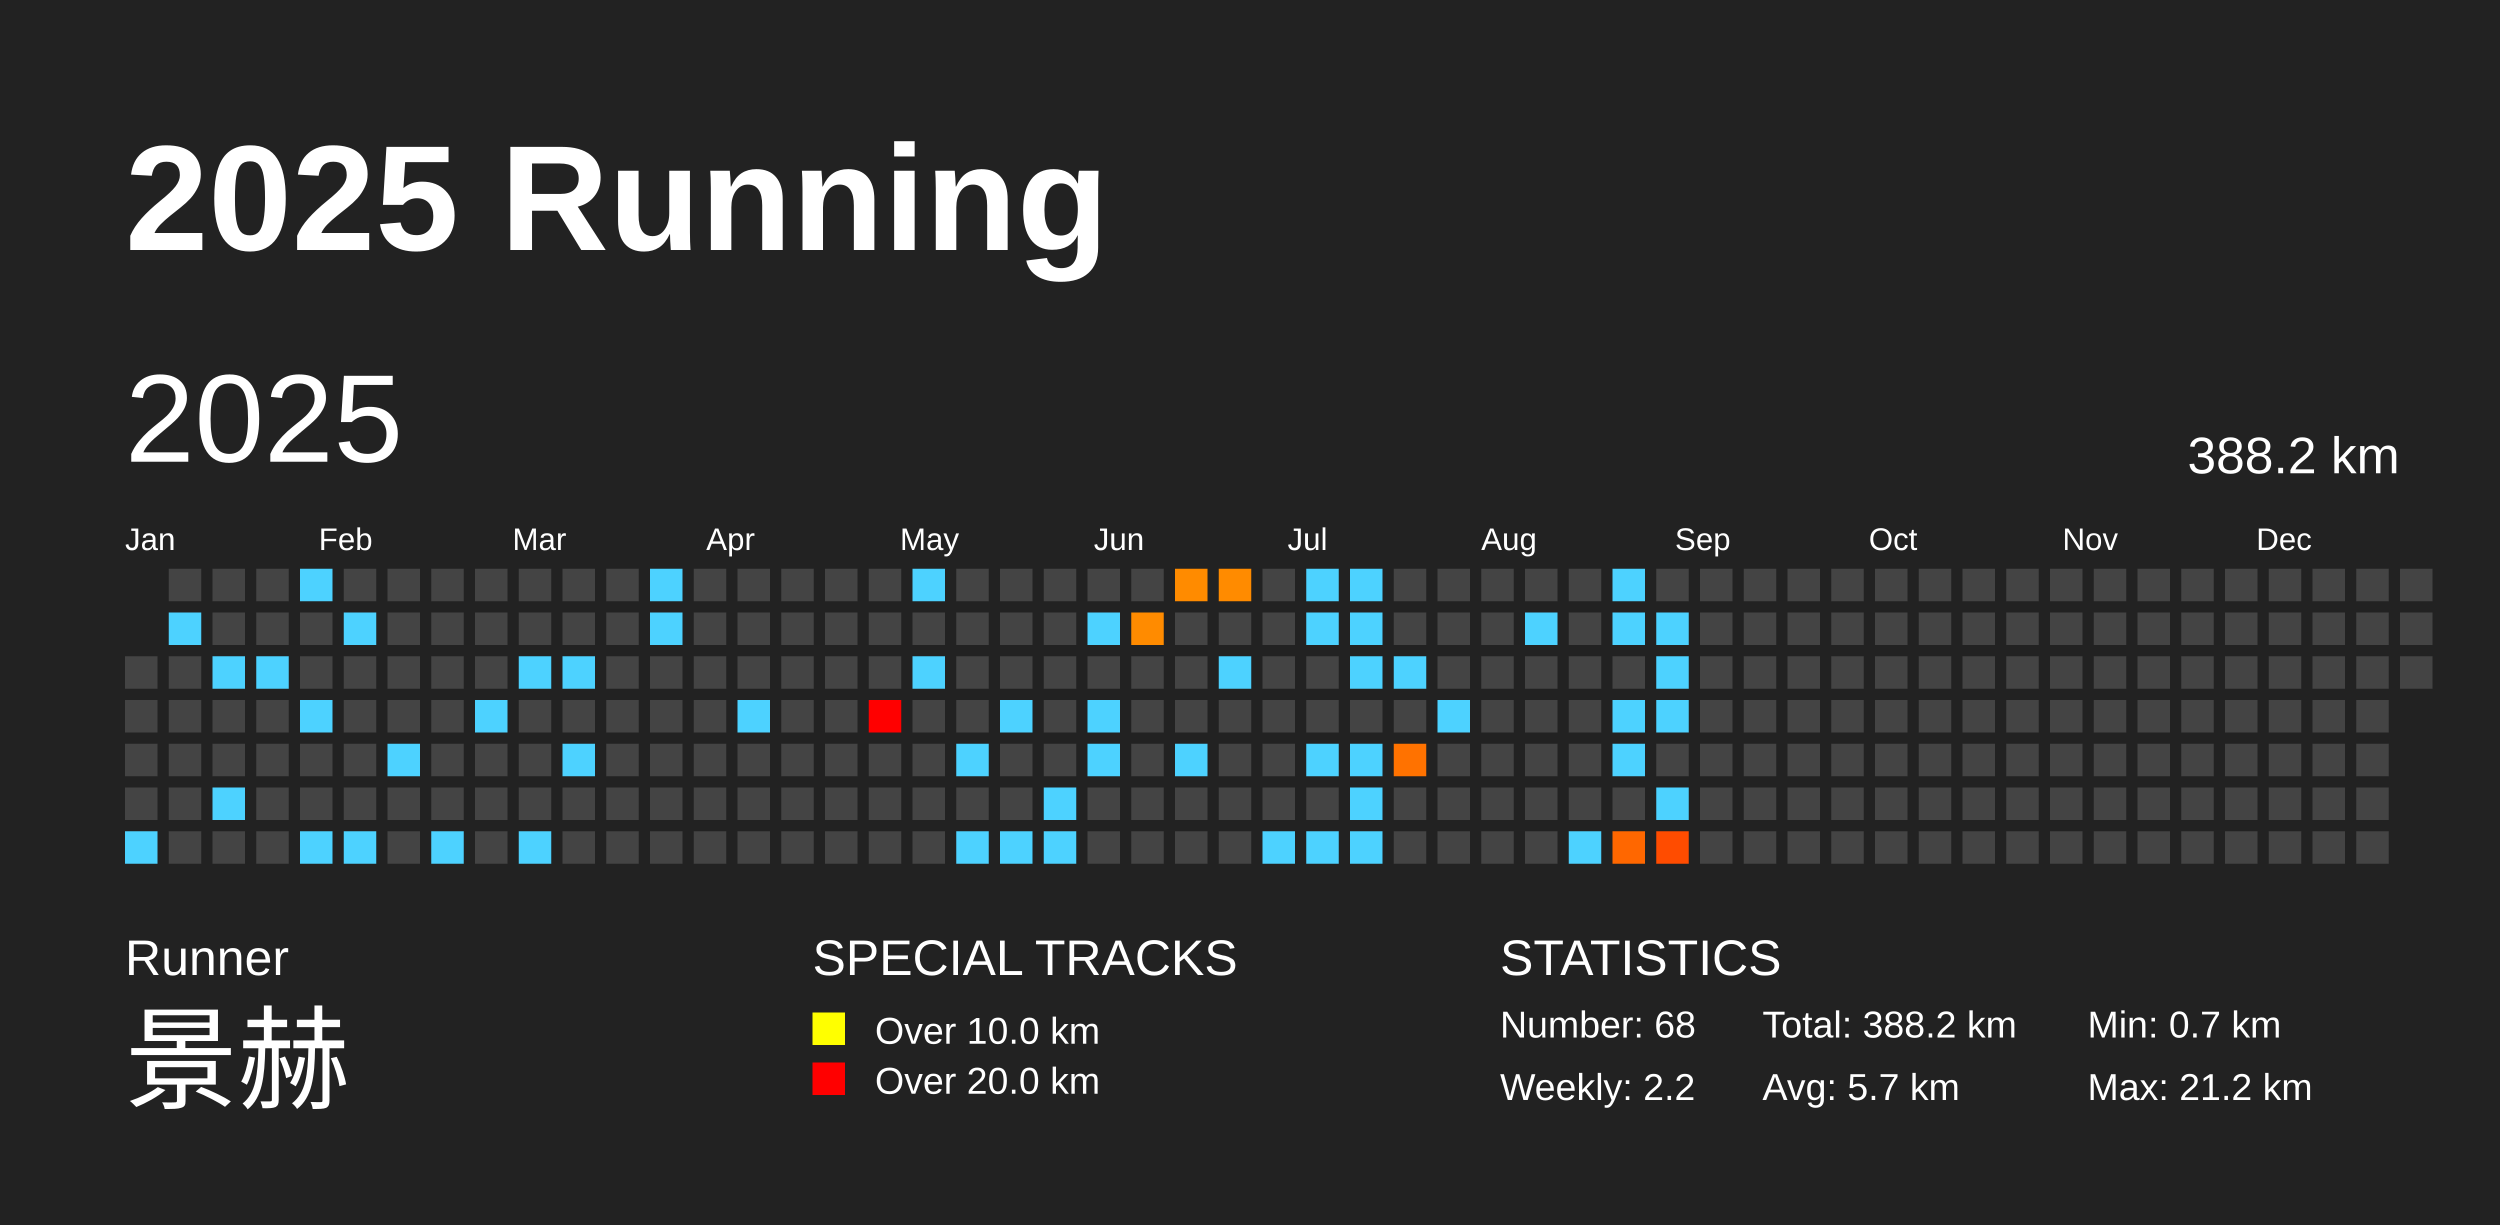
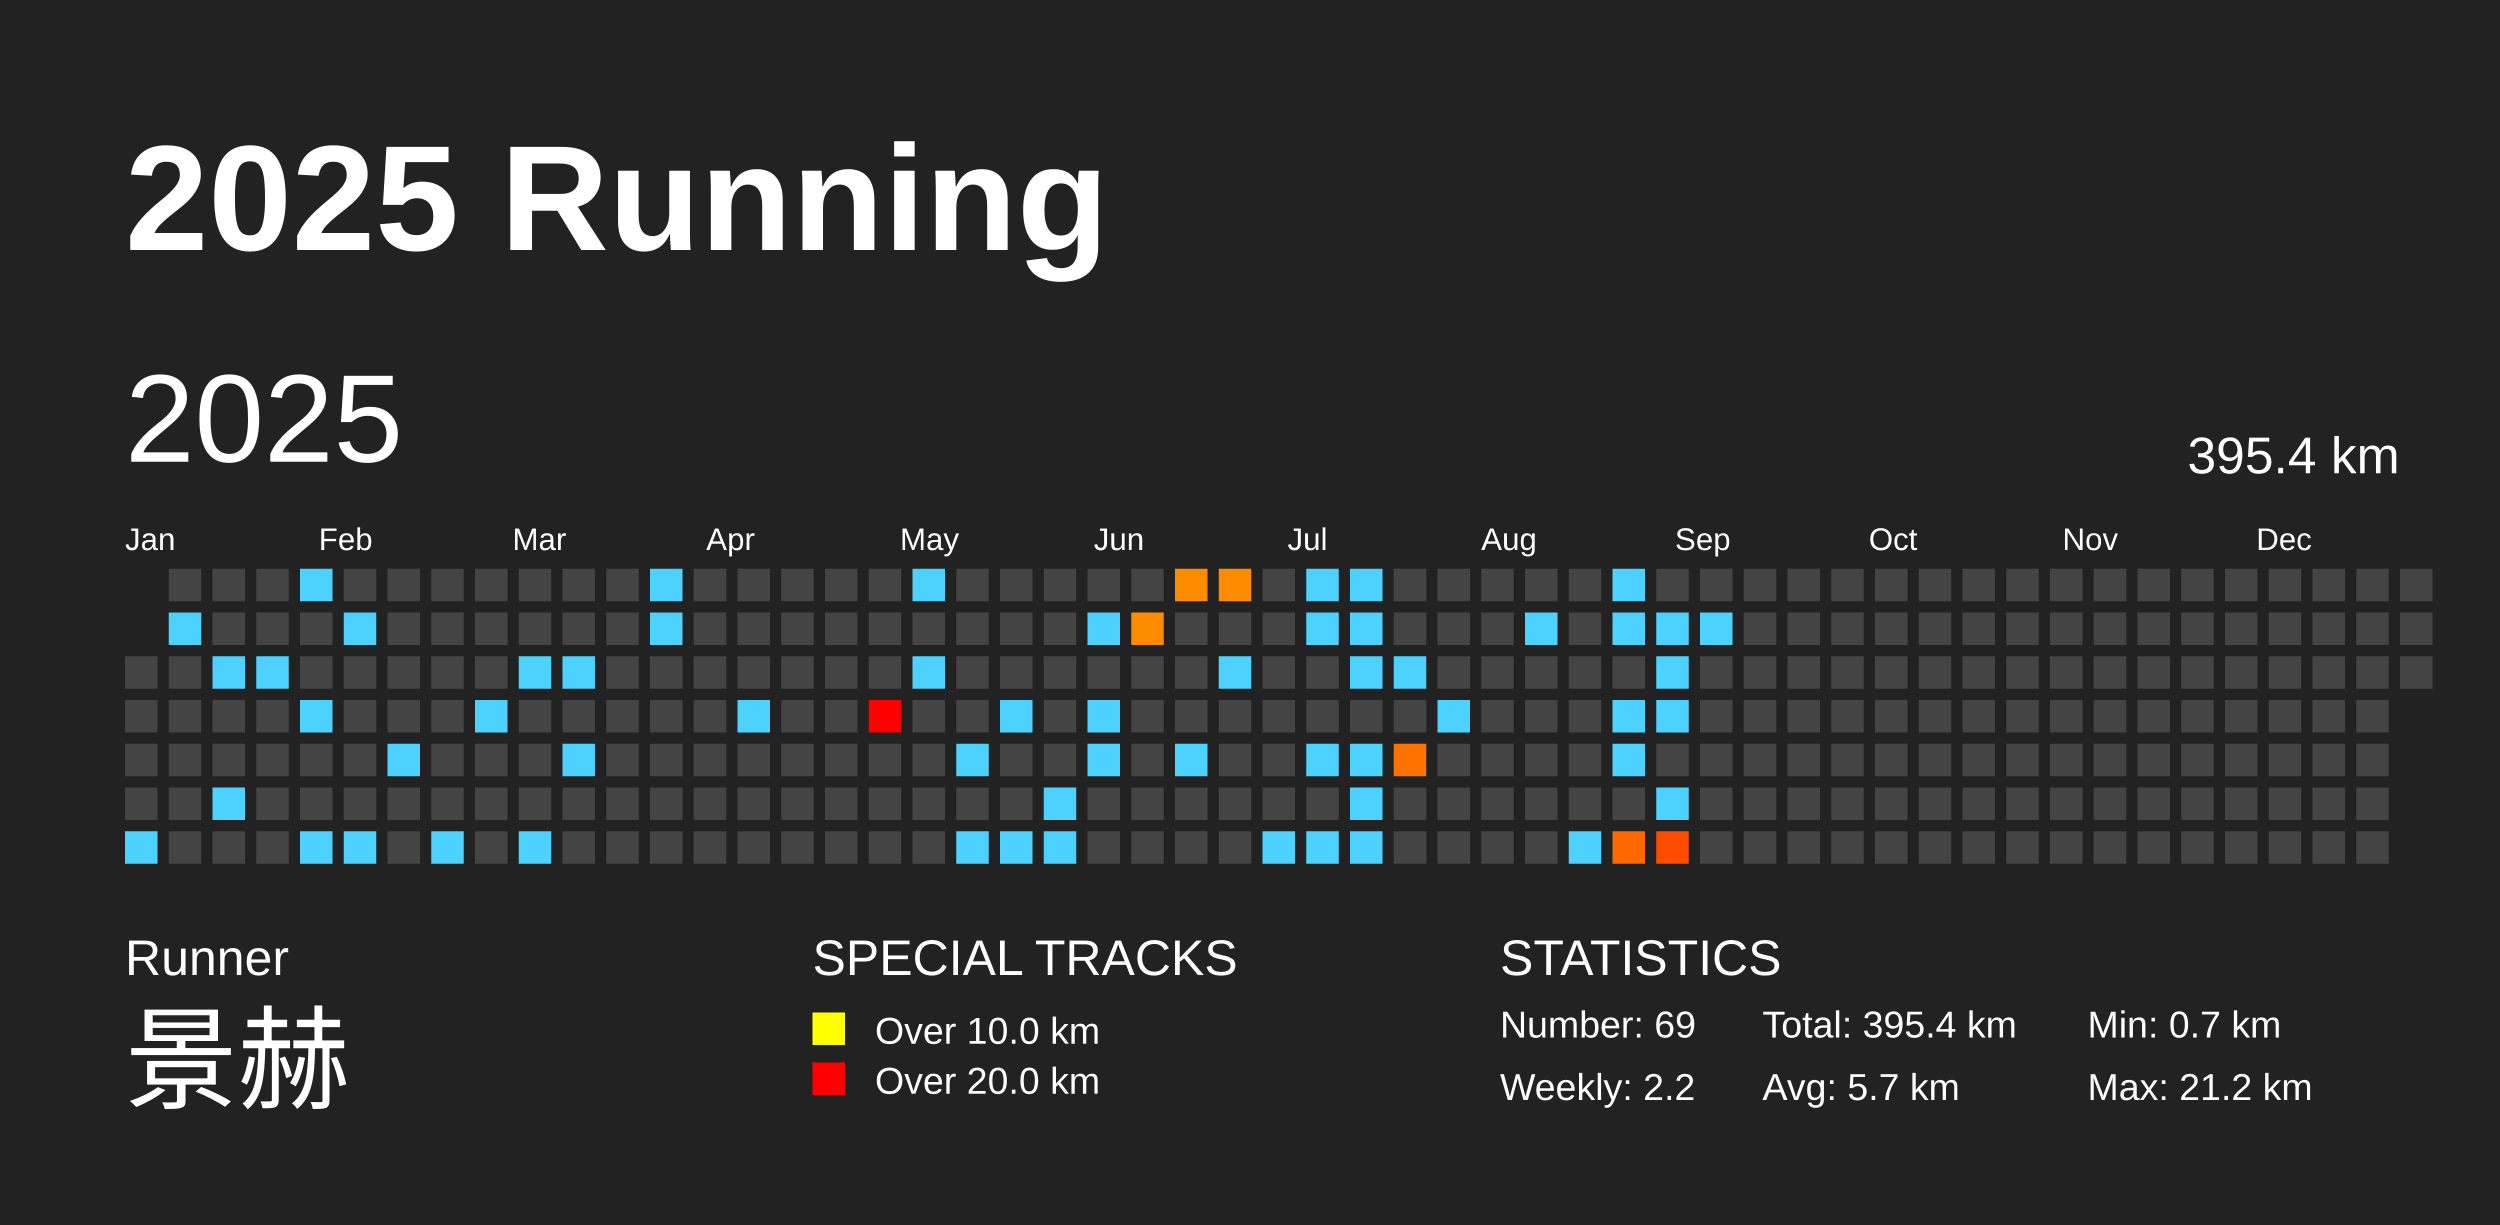
<svg xmlns="http://www.w3.org/2000/svg" baseProfile="full" height="98mm" version="1.1" viewBox="0,0,200,98" width="200mm">
  <defs />
  <rect fill="#222222" height="98" width="200" x="0" y="0" />
  <text fill="#FFFFFF" style="font-size:12px; font-family:Arial; font-weight:bold;" x="10" y="20">2025 Running</text>
  <text fill="#FFFFFF" style="font-size:4px; font-family:Arial" x="10" y="78">Runner</text>
  <text fill="#FFFFFF" style="font-size:9px; font-family:Arial" x="10" y="88">景赫</text>
  <text fill="#FFFFFF" style="font-size:4px; font-family:Arial" x="65" y="78">SPECIAL TRACKS</text>
  <rect fill="yellow" height="2.6" width="2.6" x="65" y="81" />
  <text fill="#FFFFFF" style="font-size:3px; font-family:Arial" x="70" y="83.5">Over 10.0 km</text>
  <rect fill="red" height="2.6" width="2.6" x="65" y="85" />
  <text fill="#FFFFFF" style="font-size:3px; font-family:Arial" x="70" y="87.5">Over 20.0 km</text>
  <text fill="#FFFFFF" style="font-size:4px; font-family:Arial" x="120" y="78">STATISTICS</text>
-   <text fill="#FFFFFF" style="font-size:3px; font-family:Arial" x="120" y="83">Number: 68</text>
+   <text fill="#FFFFFF" style="font-size:3px; font-family:Arial" x="120" y="83">Number: 69</text>
  <text fill="#FFFFFF" style="font-size:3px; font-family:Arial" x="120" y="88">Weekly: 2.2</text>
-   <text fill="#FFFFFF" style="font-size:3px; font-family:Arial" x="141" y="83">Total: 388.2 km</text>
+   <text fill="#FFFFFF" style="font-size:3px; font-family:Arial" x="141" y="83">Total: 395.4 km</text>
  <text fill="#FFFFFF" style="font-size:3px; font-family:Arial" x="141" y="88">Avg: 5.7 km</text>
  <text fill="#FFFFFF" style="font-size:3px; font-family:Arial" x="167" y="83">Min: 0.7 km</text>
  <text fill="#FFFFFF" style="font-size:3px; font-family:Arial" x="167" y="88">Max: 21.2 km</text>
  <text dominant-baseline="hanging" fill="#FFFFFF" style="font-size:10.0px; font-family:Arial;" x="10" y="30">2025</text>
-   <text dominant-baseline="hanging" fill="#FFFFFF" style="font-size:4.125px; font-family:Arial;" x="175" y="35">388.2 km</text>
+   <text dominant-baseline="hanging" fill="#FFFFFF" style="font-size:4.125px; font-family:Arial;" x="175" y="35">395.4 km</text>
  <text fill="#FFFFFF" style="font-size:2.5px; font-family:Arial" x="10.0" y="44">Jan</text>
  <text fill="#FFFFFF" style="font-size:2.5px; font-family:Arial" x="25.5" y="44">Feb</text>
  <text fill="#FFFFFF" style="font-size:2.5px; font-family:Arial" x="41.0" y="44">Mar</text>
  <text fill="#FFFFFF" style="font-size:2.5px; font-family:Arial" x="56.5" y="44">Apr</text>
  <text fill="#FFFFFF" style="font-size:2.5px; font-family:Arial" x="72.0" y="44">May</text>
  <text fill="#FFFFFF" style="font-size:2.5px; font-family:Arial" x="87.5" y="44">Jun</text>
  <text fill="#FFFFFF" style="font-size:2.5px; font-family:Arial" x="103.0" y="44">Jul</text>
  <text fill="#FFFFFF" style="font-size:2.5px; font-family:Arial" x="118.5" y="44">Aug</text>
  <text fill="#FFFFFF" style="font-size:2.5px; font-family:Arial" x="134.0" y="44">Sep</text>
  <text fill="#FFFFFF" style="font-size:2.5px; font-family:Arial" x="149.5" y="44">Oct</text>
  <text fill="#FFFFFF" style="font-size:2.5px; font-family:Arial" x="165.0" y="44">Nov</text>
  <text fill="#FFFFFF" style="font-size:2.5px; font-family:Arial" x="180.5" y="44">Dec</text>
  <rect fill="#444444" height="2.6" width="2.6" x="10.0" y="52.5" />
  <rect fill="#444444" height="2.6" width="2.6" x="10.0" y="56.0" />
  <rect fill="#444444" height="2.6" width="2.6" x="10.0" y="59.5" />
  <rect fill="#444444" height="2.6" width="2.6" x="10.0" y="63.0" />
  <rect fill="#4dd2ff" height="2.6" width="2.6" x="10.0" y="66.5" />
  <rect fill="#444444" height="2.6" width="2.6" x="13.5" y="45.5" />
  <rect fill="#4dd2ff" height="2.6" width="2.6" x="13.5" y="49.0" />
  <rect fill="#444444" height="2.6" width="2.6" x="13.5" y="52.5" />
  <rect fill="#444444" height="2.6" width="2.6" x="13.5" y="56.0" />
  <rect fill="#444444" height="2.6" width="2.6" x="13.5" y="59.5" />
  <rect fill="#444444" height="2.6" width="2.6" x="13.5" y="63.0" />
  <rect fill="#444444" height="2.6" width="2.6" x="13.5" y="66.5" />
  <rect fill="#444444" height="2.6" width="2.6" x="17.0" y="45.5" />
  <rect fill="#444444" height="2.6" width="2.6" x="17.0" y="49.0" />
  <rect fill="#4dd2ff" height="2.6" width="2.6" x="17.0" y="52.5" />
  <rect fill="#444444" height="2.6" width="2.6" x="17.0" y="56.0" />
  <rect fill="#444444" height="2.6" width="2.6" x="17.0" y="59.5" />
  <rect fill="#4dd2ff" height="2.6" width="2.6" x="17.0" y="63.0" />
  <rect fill="#444444" height="2.6" width="2.6" x="17.0" y="66.5" />
  <rect fill="#444444" height="2.6" width="2.6" x="20.5" y="45.5" />
  <rect fill="#444444" height="2.6" width="2.6" x="20.5" y="49.0" />
  <rect fill="#4dd2ff" height="2.6" width="2.6" x="20.5" y="52.5" />
  <rect fill="#444444" height="2.6" width="2.6" x="20.5" y="56.0" />
  <rect fill="#444444" height="2.6" width="2.6" x="20.5" y="59.5" />
  <rect fill="#444444" height="2.6" width="2.6" x="20.5" y="63.0" />
  <rect fill="#444444" height="2.6" width="2.6" x="20.5" y="66.5" />
  <rect fill="#4dd2ff" height="2.6" width="2.6" x="24.0" y="45.5" />
  <rect fill="#444444" height="2.6" width="2.6" x="24.0" y="49.0" />
  <rect fill="#444444" height="2.6" width="2.6" x="24.0" y="52.5" />
  <rect fill="#4dd2ff" height="2.6" width="2.6" x="24.0" y="56.0" />
  <rect fill="#444444" height="2.6" width="2.6" x="24.0" y="59.5" />
  <rect fill="#444444" height="2.6" width="2.6" x="24.0" y="63.0" />
  <rect fill="#4dd2ff" height="2.6" width="2.6" x="24.0" y="66.5" />
  <rect fill="#444444" height="2.6" width="2.6" x="27.5" y="45.5" />
  <rect fill="#4dd2ff" height="2.6" width="2.6" x="27.5" y="49.0" />
  <rect fill="#444444" height="2.6" width="2.6" x="27.5" y="52.5" />
  <rect fill="#444444" height="2.6" width="2.6" x="27.5" y="56.0" />
  <rect fill="#444444" height="2.6" width="2.6" x="27.5" y="59.5" />
  <rect fill="#444444" height="2.6" width="2.6" x="27.5" y="63.0" />
  <rect fill="#4dd2ff" height="2.6" width="2.6" x="27.5" y="66.5" />
  <rect fill="#444444" height="2.6" width="2.6" x="31.0" y="45.5" />
  <rect fill="#444444" height="2.6" width="2.6" x="31.0" y="49.0" />
  <rect fill="#444444" height="2.6" width="2.6" x="31.0" y="52.5" />
  <rect fill="#444444" height="2.6" width="2.6" x="31.0" y="56.0" />
  <rect fill="#4dd2ff" height="2.6" width="2.6" x="31.0" y="59.5" />
  <rect fill="#444444" height="2.6" width="2.6" x="31.0" y="63.0" />
  <rect fill="#444444" height="2.6" width="2.6" x="31.0" y="66.5" />
  <rect fill="#444444" height="2.6" width="2.6" x="34.5" y="45.5" />
  <rect fill="#444444" height="2.6" width="2.6" x="34.5" y="49.0" />
  <rect fill="#444444" height="2.6" width="2.6" x="34.5" y="52.5" />
  <rect fill="#444444" height="2.6" width="2.6" x="34.5" y="56.0" />
  <rect fill="#444444" height="2.6" width="2.6" x="34.5" y="59.5" />
  <rect fill="#444444" height="2.6" width="2.6" x="34.5" y="63.0" />
  <rect fill="#4dd2ff" height="2.6" width="2.6" x="34.5" y="66.5" />
  <rect fill="#444444" height="2.6" width="2.6" x="38.0" y="45.5" />
  <rect fill="#444444" height="2.6" width="2.6" x="38.0" y="49.0" />
  <rect fill="#444444" height="2.6" width="2.6" x="38.0" y="52.5" />
  <rect fill="#4dd2ff" height="2.6" width="2.6" x="38.0" y="56.0" />
  <rect fill="#444444" height="2.6" width="2.6" x="38.0" y="59.5" />
  <rect fill="#444444" height="2.6" width="2.6" x="38.0" y="63.0" />
  <rect fill="#444444" height="2.6" width="2.6" x="38.0" y="66.5" />
  <rect fill="#444444" height="2.6" width="2.6" x="41.5" y="45.5" />
  <rect fill="#444444" height="2.6" width="2.6" x="41.5" y="49.0" />
  <rect fill="#4dd2ff" height="2.6" width="2.6" x="41.5" y="52.5" />
  <rect fill="#444444" height="2.6" width="2.6" x="41.5" y="56.0" />
  <rect fill="#444444" height="2.6" width="2.6" x="41.5" y="59.5" />
  <rect fill="#444444" height="2.6" width="2.6" x="41.5" y="63.0" />
  <rect fill="#4dd2ff" height="2.6" width="2.6" x="41.5" y="66.5" />
  <rect fill="#444444" height="2.6" width="2.6" x="45.0" y="45.5" />
  <rect fill="#444444" height="2.6" width="2.6" x="45.0" y="49.0" />
  <rect fill="#4dd2ff" height="2.6" width="2.6" x="45.0" y="52.5" />
  <rect fill="#444444" height="2.6" width="2.6" x="45.0" y="56.0" />
  <rect fill="#4dd2ff" height="2.6" width="2.6" x="45.0" y="59.5" />
  <rect fill="#444444" height="2.6" width="2.6" x="45.0" y="63.0" />
  <rect fill="#444444" height="2.6" width="2.6" x="45.0" y="66.5" />
  <rect fill="#444444" height="2.6" width="2.6" x="48.5" y="45.5" />
  <rect fill="#444444" height="2.6" width="2.6" x="48.5" y="49.0" />
  <rect fill="#444444" height="2.6" width="2.6" x="48.5" y="52.5" />
  <rect fill="#444444" height="2.6" width="2.6" x="48.5" y="56.0" />
  <rect fill="#444444" height="2.6" width="2.6" x="48.5" y="59.5" />
  <rect fill="#444444" height="2.6" width="2.6" x="48.5" y="63.0" />
  <rect fill="#444444" height="2.6" width="2.6" x="48.5" y="66.5" />
  <rect fill="#4dd2ff" height="2.6" width="2.6" x="52.0" y="45.5" />
  <rect fill="#4dd2ff" height="2.6" width="2.6" x="52.0" y="49.0" />
  <rect fill="#444444" height="2.6" width="2.6" x="52.0" y="52.5" />
  <rect fill="#444444" height="2.6" width="2.6" x="52.0" y="56.0" />
  <rect fill="#444444" height="2.6" width="2.6" x="52.0" y="59.5" />
  <rect fill="#444444" height="2.6" width="2.6" x="52.0" y="63.0" />
  <rect fill="#444444" height="2.6" width="2.6" x="52.0" y="66.5" />
  <rect fill="#444444" height="2.6" width="2.6" x="55.5" y="45.5" />
  <rect fill="#444444" height="2.6" width="2.6" x="55.5" y="49.0" />
  <rect fill="#444444" height="2.6" width="2.6" x="55.5" y="52.5" />
  <rect fill="#444444" height="2.6" width="2.6" x="55.5" y="56.0" />
  <rect fill="#444444" height="2.6" width="2.6" x="55.5" y="59.5" />
  <rect fill="#444444" height="2.6" width="2.6" x="55.5" y="63.0" />
  <rect fill="#444444" height="2.6" width="2.6" x="55.5" y="66.5" />
  <rect fill="#444444" height="2.6" width="2.6" x="59.0" y="45.5" />
  <rect fill="#444444" height="2.6" width="2.6" x="59.0" y="49.0" />
  <rect fill="#444444" height="2.6" width="2.6" x="59.0" y="52.5" />
  <rect fill="#4dd2ff" height="2.6" width="2.6" x="59.0" y="56.0" />
  <rect fill="#444444" height="2.6" width="2.6" x="59.0" y="59.5" />
  <rect fill="#444444" height="2.6" width="2.6" x="59.0" y="63.0" />
  <rect fill="#444444" height="2.6" width="2.6" x="59.0" y="66.5" />
  <rect fill="#444444" height="2.6" width="2.6" x="62.5" y="45.5" />
  <rect fill="#444444" height="2.6" width="2.6" x="62.5" y="49.0" />
  <rect fill="#444444" height="2.6" width="2.6" x="62.5" y="52.5" />
  <rect fill="#444444" height="2.6" width="2.6" x="62.5" y="56.0" />
  <rect fill="#444444" height="2.6" width="2.6" x="62.5" y="59.5" />
  <rect fill="#444444" height="2.6" width="2.6" x="62.5" y="63.0" />
  <rect fill="#444444" height="2.6" width="2.6" x="62.5" y="66.5" />
  <rect fill="#444444" height="2.6" width="2.6" x="66.0" y="45.5" />
  <rect fill="#444444" height="2.6" width="2.6" x="66.0" y="49.0" />
  <rect fill="#444444" height="2.6" width="2.6" x="66.0" y="52.5" />
  <rect fill="#444444" height="2.6" width="2.6" x="66.0" y="56.0" />
  <rect fill="#444444" height="2.6" width="2.6" x="66.0" y="59.5" />
  <rect fill="#444444" height="2.6" width="2.6" x="66.0" y="63.0" />
  <rect fill="#444444" height="2.6" width="2.6" x="66.0" y="66.5" />
  <rect fill="#444444" height="2.6" width="2.6" x="69.5" y="45.5" />
  <rect fill="#444444" height="2.6" width="2.6" x="69.5" y="49.0" />
  <rect fill="#444444" height="2.6" width="2.6" x="69.5" y="52.5" />
  <rect fill="red" height="2.6" width="2.6" x="69.5" y="56.0" />
  <rect fill="#444444" height="2.6" width="2.6" x="69.5" y="59.5" />
  <rect fill="#444444" height="2.6" width="2.6" x="69.5" y="63.0" />
  <rect fill="#444444" height="2.6" width="2.6" x="69.5" y="66.5" />
  <rect fill="#4dd2ff" height="2.6" width="2.6" x="73.0" y="45.5" />
  <rect fill="#444444" height="2.6" width="2.6" x="73.0" y="49.0" />
  <rect fill="#4dd2ff" height="2.6" width="2.6" x="73.0" y="52.5" />
  <rect fill="#444444" height="2.6" width="2.6" x="73.0" y="56.0" />
  <rect fill="#444444" height="2.6" width="2.6" x="73.0" y="59.5" />
  <rect fill="#444444" height="2.6" width="2.6" x="73.0" y="63.0" />
  <rect fill="#444444" height="2.6" width="2.6" x="73.0" y="66.5" />
  <rect fill="#444444" height="2.6" width="2.6" x="76.5" y="45.5" />
  <rect fill="#444444" height="2.6" width="2.6" x="76.5" y="49.0" />
  <rect fill="#444444" height="2.6" width="2.6" x="76.5" y="52.5" />
  <rect fill="#444444" height="2.6" width="2.6" x="76.5" y="56.0" />
  <rect fill="#4dd2ff" height="2.6" width="2.6" x="76.5" y="59.5" />
  <rect fill="#444444" height="2.6" width="2.6" x="76.5" y="63.0" />
  <rect fill="#4dd2ff" height="2.6" width="2.6" x="76.5" y="66.5" />
  <rect fill="#444444" height="2.6" width="2.6" x="80.0" y="45.5" />
  <rect fill="#444444" height="2.6" width="2.6" x="80.0" y="49.0" />
  <rect fill="#444444" height="2.6" width="2.6" x="80.0" y="52.5" />
  <rect fill="#4dd2ff" height="2.6" width="2.6" x="80.0" y="56.0" />
  <rect fill="#444444" height="2.6" width="2.6" x="80.0" y="59.5" />
  <rect fill="#444444" height="2.6" width="2.6" x="80.0" y="63.0" />
  <rect fill="#4dd2ff" height="2.6" width="2.6" x="80.0" y="66.5" />
  <rect fill="#444444" height="2.6" width="2.6" x="83.5" y="45.5" />
  <rect fill="#444444" height="2.6" width="2.6" x="83.5" y="49.0" />
  <rect fill="#444444" height="2.6" width="2.6" x="83.5" y="52.5" />
  <rect fill="#444444" height="2.6" width="2.6" x="83.5" y="56.0" />
  <rect fill="#444444" height="2.6" width="2.6" x="83.5" y="59.5" />
  <rect fill="#4dd2ff" height="2.6" width="2.6" x="83.5" y="63.0" />
  <rect fill="#4dd2ff" height="2.6" width="2.6" x="83.5" y="66.5" />
  <rect fill="#444444" height="2.6" width="2.6" x="87.0" y="45.5" />
  <rect fill="#4dd2ff" height="2.6" width="2.6" x="87.0" y="49.0" />
  <rect fill="#444444" height="2.6" width="2.6" x="87.0" y="52.5" />
  <rect fill="#4dd2ff" height="2.6" width="2.6" x="87.0" y="56.0" />
  <rect fill="#4dd2ff" height="2.6" width="2.6" x="87.0" y="59.5" />
  <rect fill="#444444" height="2.6" width="2.6" x="87.0" y="63.0" />
  <rect fill="#444444" height="2.6" width="2.6" x="87.0" y="66.5" />
  <rect fill="#444444" height="2.6" width="2.6" x="90.5" y="45.5" />
  <rect fill="#ff8b00" height="2.6" width="2.6" x="90.5" y="49.0" />
  <rect fill="#444444" height="2.6" width="2.6" x="90.5" y="52.5" />
  <rect fill="#444444" height="2.6" width="2.6" x="90.5" y="56.0" />
  <rect fill="#444444" height="2.6" width="2.6" x="90.5" y="59.5" />
  <rect fill="#444444" height="2.6" width="2.6" x="90.5" y="63.0" />
  <rect fill="#444444" height="2.6" width="2.6" x="90.5" y="66.5" />
  <rect fill="#ff8b00" height="2.6" width="2.6" x="94.0" y="45.5" />
  <rect fill="#444444" height="2.6" width="2.6" x="94.0" y="49.0" />
  <rect fill="#444444" height="2.6" width="2.6" x="94.0" y="52.5" />
  <rect fill="#444444" height="2.6" width="2.6" x="94.0" y="56.0" />
  <rect fill="#4dd2ff" height="2.6" width="2.6" x="94.0" y="59.5" />
  <rect fill="#444444" height="2.6" width="2.6" x="94.0" y="63.0" />
  <rect fill="#444444" height="2.6" width="2.6" x="94.0" y="66.5" />
  <rect fill="#ff8b00" height="2.6" width="2.6" x="97.5" y="45.5" />
  <rect fill="#444444" height="2.6" width="2.6" x="97.5" y="49.0" />
  <rect fill="#4dd2ff" height="2.6" width="2.6" x="97.5" y="52.5" />
  <rect fill="#444444" height="2.6" width="2.6" x="97.5" y="56.0" />
  <rect fill="#444444" height="2.6" width="2.6" x="97.5" y="59.5" />
  <rect fill="#444444" height="2.6" width="2.6" x="97.5" y="63.0" />
  <rect fill="#444444" height="2.6" width="2.6" x="97.5" y="66.5" />
  <rect fill="#444444" height="2.6" width="2.6" x="101.0" y="45.5" />
  <rect fill="#444444" height="2.6" width="2.6" x="101.0" y="49.0" />
  <rect fill="#444444" height="2.6" width="2.6" x="101.0" y="52.5" />
  <rect fill="#444444" height="2.6" width="2.6" x="101.0" y="56.0" />
  <rect fill="#444444" height="2.6" width="2.6" x="101.0" y="59.5" />
  <rect fill="#444444" height="2.6" width="2.6" x="101.0" y="63.0" />
  <rect fill="#4dd2ff" height="2.6" width="2.6" x="101.0" y="66.5" />
  <rect fill="#4dd2ff" height="2.6" width="2.6" x="104.5" y="45.5" />
  <rect fill="#4dd2ff" height="2.6" width="2.6" x="104.5" y="49.0" />
  <rect fill="#444444" height="2.6" width="2.6" x="104.5" y="52.5" />
  <rect fill="#444444" height="2.6" width="2.6" x="104.5" y="56.0" />
  <rect fill="#4dd2ff" height="2.6" width="2.6" x="104.5" y="59.5" />
  <rect fill="#444444" height="2.6" width="2.6" x="104.5" y="63.0" />
  <rect fill="#4dd2ff" height="2.6" width="2.6" x="104.5" y="66.5" />
  <rect fill="#4dd2ff" height="2.6" width="2.6" x="108.0" y="45.5" />
  <rect fill="#4dd2ff" height="2.6" width="2.6" x="108.0" y="49.0" />
  <rect fill="#4dd2ff" height="2.6" width="2.6" x="108.0" y="52.5" />
  <rect fill="#444444" height="2.6" width="2.6" x="108.0" y="56.0" />
  <rect fill="#4dd2ff" height="2.6" width="2.6" x="108.0" y="59.5" />
  <rect fill="#4dd2ff" height="2.6" width="2.6" x="108.0" y="63.0" />
  <rect fill="#4dd2ff" height="2.6" width="2.6" x="108.0" y="66.5" />
  <rect fill="#444444" height="2.6" width="2.6" x="111.5" y="45.5" />
  <rect fill="#444444" height="2.6" width="2.6" x="111.5" y="49.0" />
  <rect fill="#4dd2ff" height="2.6" width="2.6" x="111.5" y="52.5" />
  <rect fill="#444444" height="2.6" width="2.6" x="111.5" y="56.0" />
  <rect fill="#ff7200" height="2.6" width="2.6" x="111.5" y="59.5" />
  <rect fill="#444444" height="2.6" width="2.6" x="111.5" y="63.0" />
  <rect fill="#444444" height="2.6" width="2.6" x="111.5" y="66.5" />
  <rect fill="#444444" height="2.6" width="2.6" x="115.0" y="45.5" />
  <rect fill="#444444" height="2.6" width="2.6" x="115.0" y="49.0" />
  <rect fill="#444444" height="2.6" width="2.6" x="115.0" y="52.5" />
  <rect fill="#4dd2ff" height="2.6" width="2.6" x="115.0" y="56.0" />
  <rect fill="#444444" height="2.6" width="2.6" x="115.0" y="59.5" />
  <rect fill="#444444" height="2.6" width="2.6" x="115.0" y="63.0" />
  <rect fill="#444444" height="2.6" width="2.6" x="115.0" y="66.5" />
  <rect fill="#444444" height="2.6" width="2.6" x="118.5" y="45.5" />
  <rect fill="#444444" height="2.6" width="2.6" x="118.5" y="49.0" />
  <rect fill="#444444" height="2.6" width="2.6" x="118.5" y="52.5" />
  <rect fill="#444444" height="2.6" width="2.6" x="118.5" y="56.0" />
  <rect fill="#444444" height="2.6" width="2.6" x="118.5" y="59.5" />
  <rect fill="#444444" height="2.6" width="2.6" x="118.5" y="63.0" />
  <rect fill="#444444" height="2.6" width="2.6" x="118.5" y="66.5" />
  <rect fill="#444444" height="2.6" width="2.6" x="122.0" y="45.5" />
  <rect fill="#4dd2ff" height="2.6" width="2.6" x="122.0" y="49.0" />
  <rect fill="#444444" height="2.6" width="2.6" x="122.0" y="52.5" />
  <rect fill="#444444" height="2.6" width="2.6" x="122.0" y="56.0" />
  <rect fill="#444444" height="2.6" width="2.6" x="122.0" y="59.5" />
  <rect fill="#444444" height="2.6" width="2.6" x="122.0" y="63.0" />
  <rect fill="#444444" height="2.6" width="2.6" x="122.0" y="66.5" />
  <rect fill="#444444" height="2.6" width="2.6" x="125.5" y="45.5" />
  <rect fill="#444444" height="2.6" width="2.6" x="125.5" y="49.0" />
  <rect fill="#444444" height="2.6" width="2.6" x="125.5" y="52.5" />
  <rect fill="#444444" height="2.6" width="2.6" x="125.5" y="56.0" />
  <rect fill="#444444" height="2.6" width="2.6" x="125.5" y="59.5" />
  <rect fill="#444444" height="2.6" width="2.6" x="125.5" y="63.0" />
  <rect fill="#4dd2ff" height="2.6" width="2.6" x="125.5" y="66.5" />
  <rect fill="#4dd2ff" height="2.6" width="2.6" x="129.0" y="45.5" />
  <rect fill="#4dd2ff" height="2.6" width="2.6" x="129.0" y="49.0" />
  <rect fill="#444444" height="2.6" width="2.6" x="129.0" y="52.5" />
  <rect fill="#4dd2ff" height="2.6" width="2.6" x="129.0" y="56.0" />
  <rect fill="#4dd2ff" height="2.6" width="2.6" x="129.0" y="59.5" />
  <rect fill="#444444" height="2.6" width="2.6" x="129.0" y="63.0" />
  <rect fill="#ff6700" height="2.6" width="2.6" x="129.0" y="66.5" />
  <rect fill="#444444" height="2.6" width="2.6" x="132.5" y="45.5" />
  <rect fill="#4dd2ff" height="2.6" width="2.6" x="132.5" y="49.0" />
  <rect fill="#4dd2ff" height="2.6" width="2.6" x="132.5" y="52.5" />
  <rect fill="#4dd2ff" height="2.6" width="2.6" x="132.5" y="56.0" />
  <rect fill="#444444" height="2.6" width="2.6" x="132.5" y="59.5" />
  <rect fill="#4dd2ff" height="2.6" width="2.6" x="132.5" y="63.0" />
  <rect fill="#ff4c00" height="2.6" width="2.6" x="132.5" y="66.5" />
  <rect fill="#444444" height="2.6" width="2.6" x="136.0" y="45.5" />
-   <rect fill="#444444" height="2.6" width="2.6" x="136.0" y="49.0" />
+   <rect fill="#4dd2ff" height="2.6" width="2.6" x="136.0" y="49.0" />
  <rect fill="#444444" height="2.6" width="2.6" x="136.0" y="52.5" />
  <rect fill="#444444" height="2.6" width="2.6" x="136.0" y="56.0" />
  <rect fill="#444444" height="2.6" width="2.6" x="136.0" y="59.5" />
  <rect fill="#444444" height="2.6" width="2.6" x="136.0" y="63.0" />
  <rect fill="#444444" height="2.6" width="2.6" x="136.0" y="66.5" />
  <rect fill="#444444" height="2.6" width="2.6" x="139.5" y="45.5" />
  <rect fill="#444444" height="2.6" width="2.6" x="139.5" y="49.0" />
  <rect fill="#444444" height="2.6" width="2.6" x="139.5" y="52.5" />
  <rect fill="#444444" height="2.6" width="2.6" x="139.5" y="56.0" />
  <rect fill="#444444" height="2.6" width="2.6" x="139.5" y="59.5" />
  <rect fill="#444444" height="2.6" width="2.6" x="139.5" y="63.0" />
  <rect fill="#444444" height="2.6" width="2.6" x="139.5" y="66.5" />
  <rect fill="#444444" height="2.6" width="2.6" x="143.0" y="45.5" />
  <rect fill="#444444" height="2.6" width="2.6" x="143.0" y="49.0" />
  <rect fill="#444444" height="2.6" width="2.6" x="143.0" y="52.5" />
  <rect fill="#444444" height="2.6" width="2.6" x="143.0" y="56.0" />
  <rect fill="#444444" height="2.6" width="2.6" x="143.0" y="59.5" />
  <rect fill="#444444" height="2.6" width="2.6" x="143.0" y="63.0" />
  <rect fill="#444444" height="2.6" width="2.6" x="143.0" y="66.5" />
  <rect fill="#444444" height="2.6" width="2.6" x="146.5" y="45.5" />
  <rect fill="#444444" height="2.6" width="2.6" x="146.5" y="49.0" />
  <rect fill="#444444" height="2.6" width="2.6" x="146.5" y="52.5" />
  <rect fill="#444444" height="2.6" width="2.6" x="146.5" y="56.0" />
  <rect fill="#444444" height="2.6" width="2.6" x="146.5" y="59.5" />
  <rect fill="#444444" height="2.6" width="2.6" x="146.5" y="63.0" />
  <rect fill="#444444" height="2.6" width="2.6" x="146.5" y="66.5" />
  <rect fill="#444444" height="2.6" width="2.6" x="150.0" y="45.5" />
  <rect fill="#444444" height="2.6" width="2.6" x="150.0" y="49.0" />
  <rect fill="#444444" height="2.6" width="2.6" x="150.0" y="52.5" />
  <rect fill="#444444" height="2.6" width="2.6" x="150.0" y="56.0" />
  <rect fill="#444444" height="2.6" width="2.6" x="150.0" y="59.5" />
  <rect fill="#444444" height="2.6" width="2.6" x="150.0" y="63.0" />
  <rect fill="#444444" height="2.6" width="2.6" x="150.0" y="66.5" />
  <rect fill="#444444" height="2.6" width="2.6" x="153.5" y="45.5" />
  <rect fill="#444444" height="2.6" width="2.6" x="153.5" y="49.0" />
  <rect fill="#444444" height="2.6" width="2.6" x="153.5" y="52.5" />
  <rect fill="#444444" height="2.6" width="2.6" x="153.5" y="56.0" />
  <rect fill="#444444" height="2.6" width="2.6" x="153.5" y="59.5" />
  <rect fill="#444444" height="2.6" width="2.6" x="153.5" y="63.0" />
  <rect fill="#444444" height="2.6" width="2.6" x="153.5" y="66.5" />
  <rect fill="#444444" height="2.6" width="2.6" x="157.0" y="45.5" />
  <rect fill="#444444" height="2.6" width="2.6" x="157.0" y="49.0" />
  <rect fill="#444444" height="2.6" width="2.6" x="157.0" y="52.5" />
  <rect fill="#444444" height="2.6" width="2.6" x="157.0" y="56.0" />
  <rect fill="#444444" height="2.6" width="2.6" x="157.0" y="59.5" />
  <rect fill="#444444" height="2.6" width="2.6" x="157.0" y="63.0" />
  <rect fill="#444444" height="2.6" width="2.6" x="157.0" y="66.5" />
  <rect fill="#444444" height="2.6" width="2.6" x="160.5" y="45.5" />
  <rect fill="#444444" height="2.6" width="2.6" x="160.5" y="49.0" />
  <rect fill="#444444" height="2.6" width="2.6" x="160.5" y="52.5" />
  <rect fill="#444444" height="2.6" width="2.6" x="160.5" y="56.0" />
  <rect fill="#444444" height="2.6" width="2.6" x="160.5" y="59.5" />
  <rect fill="#444444" height="2.6" width="2.6" x="160.5" y="63.0" />
  <rect fill="#444444" height="2.6" width="2.6" x="160.5" y="66.5" />
  <rect fill="#444444" height="2.6" width="2.6" x="164.0" y="45.5" />
  <rect fill="#444444" height="2.6" width="2.6" x="164.0" y="49.0" />
  <rect fill="#444444" height="2.6" width="2.6" x="164.0" y="52.5" />
  <rect fill="#444444" height="2.6" width="2.6" x="164.0" y="56.0" />
  <rect fill="#444444" height="2.6" width="2.6" x="164.0" y="59.5" />
  <rect fill="#444444" height="2.6" width="2.6" x="164.0" y="63.0" />
  <rect fill="#444444" height="2.6" width="2.6" x="164.0" y="66.5" />
  <rect fill="#444444" height="2.6" width="2.6" x="167.5" y="45.5" />
  <rect fill="#444444" height="2.6" width="2.6" x="167.5" y="49.0" />
  <rect fill="#444444" height="2.6" width="2.6" x="167.5" y="52.5" />
  <rect fill="#444444" height="2.6" width="2.6" x="167.5" y="56.0" />
  <rect fill="#444444" height="2.6" width="2.6" x="167.5" y="59.5" />
  <rect fill="#444444" height="2.6" width="2.6" x="167.5" y="63.0" />
  <rect fill="#444444" height="2.6" width="2.6" x="167.5" y="66.5" />
  <rect fill="#444444" height="2.6" width="2.6" x="171.0" y="45.5" />
  <rect fill="#444444" height="2.6" width="2.6" x="171.0" y="49.0" />
  <rect fill="#444444" height="2.6" width="2.6" x="171.0" y="52.5" />
  <rect fill="#444444" height="2.6" width="2.6" x="171.0" y="56.0" />
  <rect fill="#444444" height="2.6" width="2.6" x="171.0" y="59.5" />
  <rect fill="#444444" height="2.6" width="2.6" x="171.0" y="63.0" />
  <rect fill="#444444" height="2.6" width="2.6" x="171.0" y="66.5" />
  <rect fill="#444444" height="2.6" width="2.6" x="174.5" y="45.5" />
  <rect fill="#444444" height="2.6" width="2.6" x="174.5" y="49.0" />
  <rect fill="#444444" height="2.6" width="2.6" x="174.5" y="52.5" />
  <rect fill="#444444" height="2.6" width="2.6" x="174.5" y="56.0" />
  <rect fill="#444444" height="2.6" width="2.6" x="174.5" y="59.5" />
  <rect fill="#444444" height="2.6" width="2.6" x="174.5" y="63.0" />
  <rect fill="#444444" height="2.6" width="2.6" x="174.5" y="66.5" />
  <rect fill="#444444" height="2.6" width="2.6" x="178.0" y="45.5" />
  <rect fill="#444444" height="2.6" width="2.6" x="178.0" y="49.0" />
  <rect fill="#444444" height="2.6" width="2.6" x="178.0" y="52.5" />
  <rect fill="#444444" height="2.6" width="2.6" x="178.0" y="56.0" />
  <rect fill="#444444" height="2.6" width="2.6" x="178.0" y="59.5" />
  <rect fill="#444444" height="2.6" width="2.6" x="178.0" y="63.0" />
  <rect fill="#444444" height="2.6" width="2.6" x="178.0" y="66.5" />
  <rect fill="#444444" height="2.6" width="2.6" x="181.5" y="45.5" />
  <rect fill="#444444" height="2.6" width="2.6" x="181.5" y="49.0" />
  <rect fill="#444444" height="2.6" width="2.6" x="181.5" y="52.5" />
  <rect fill="#444444" height="2.6" width="2.6" x="181.5" y="56.0" />
  <rect fill="#444444" height="2.6" width="2.6" x="181.5" y="59.5" />
  <rect fill="#444444" height="2.6" width="2.6" x="181.5" y="63.0" />
  <rect fill="#444444" height="2.6" width="2.6" x="181.5" y="66.5" />
  <rect fill="#444444" height="2.6" width="2.6" x="185.0" y="45.5" />
  <rect fill="#444444" height="2.6" width="2.6" x="185.0" y="49.0" />
  <rect fill="#444444" height="2.6" width="2.6" x="185.0" y="52.5" />
  <rect fill="#444444" height="2.6" width="2.6" x="185.0" y="56.0" />
  <rect fill="#444444" height="2.6" width="2.6" x="185.0" y="59.5" />
  <rect fill="#444444" height="2.6" width="2.6" x="185.0" y="63.0" />
  <rect fill="#444444" height="2.6" width="2.6" x="185.0" y="66.5" />
  <rect fill="#444444" height="2.6" width="2.6" x="188.5" y="45.5" />
  <rect fill="#444444" height="2.6" width="2.6" x="188.5" y="49.0" />
  <rect fill="#444444" height="2.6" width="2.6" x="188.5" y="52.5" />
  <rect fill="#444444" height="2.6" width="2.6" x="188.5" y="56.0" />
  <rect fill="#444444" height="2.6" width="2.6" x="188.5" y="59.5" />
  <rect fill="#444444" height="2.6" width="2.6" x="188.5" y="63.0" />
  <rect fill="#444444" height="2.6" width="2.6" x="188.5" y="66.5" />
  <rect fill="#444444" height="2.6" width="2.6" x="192.0" y="45.5" />
  <rect fill="#444444" height="2.6" width="2.6" x="192.0" y="49.0" />
  <rect fill="#444444" height="2.6" width="2.6" x="192.0" y="52.5" />
</svg>
